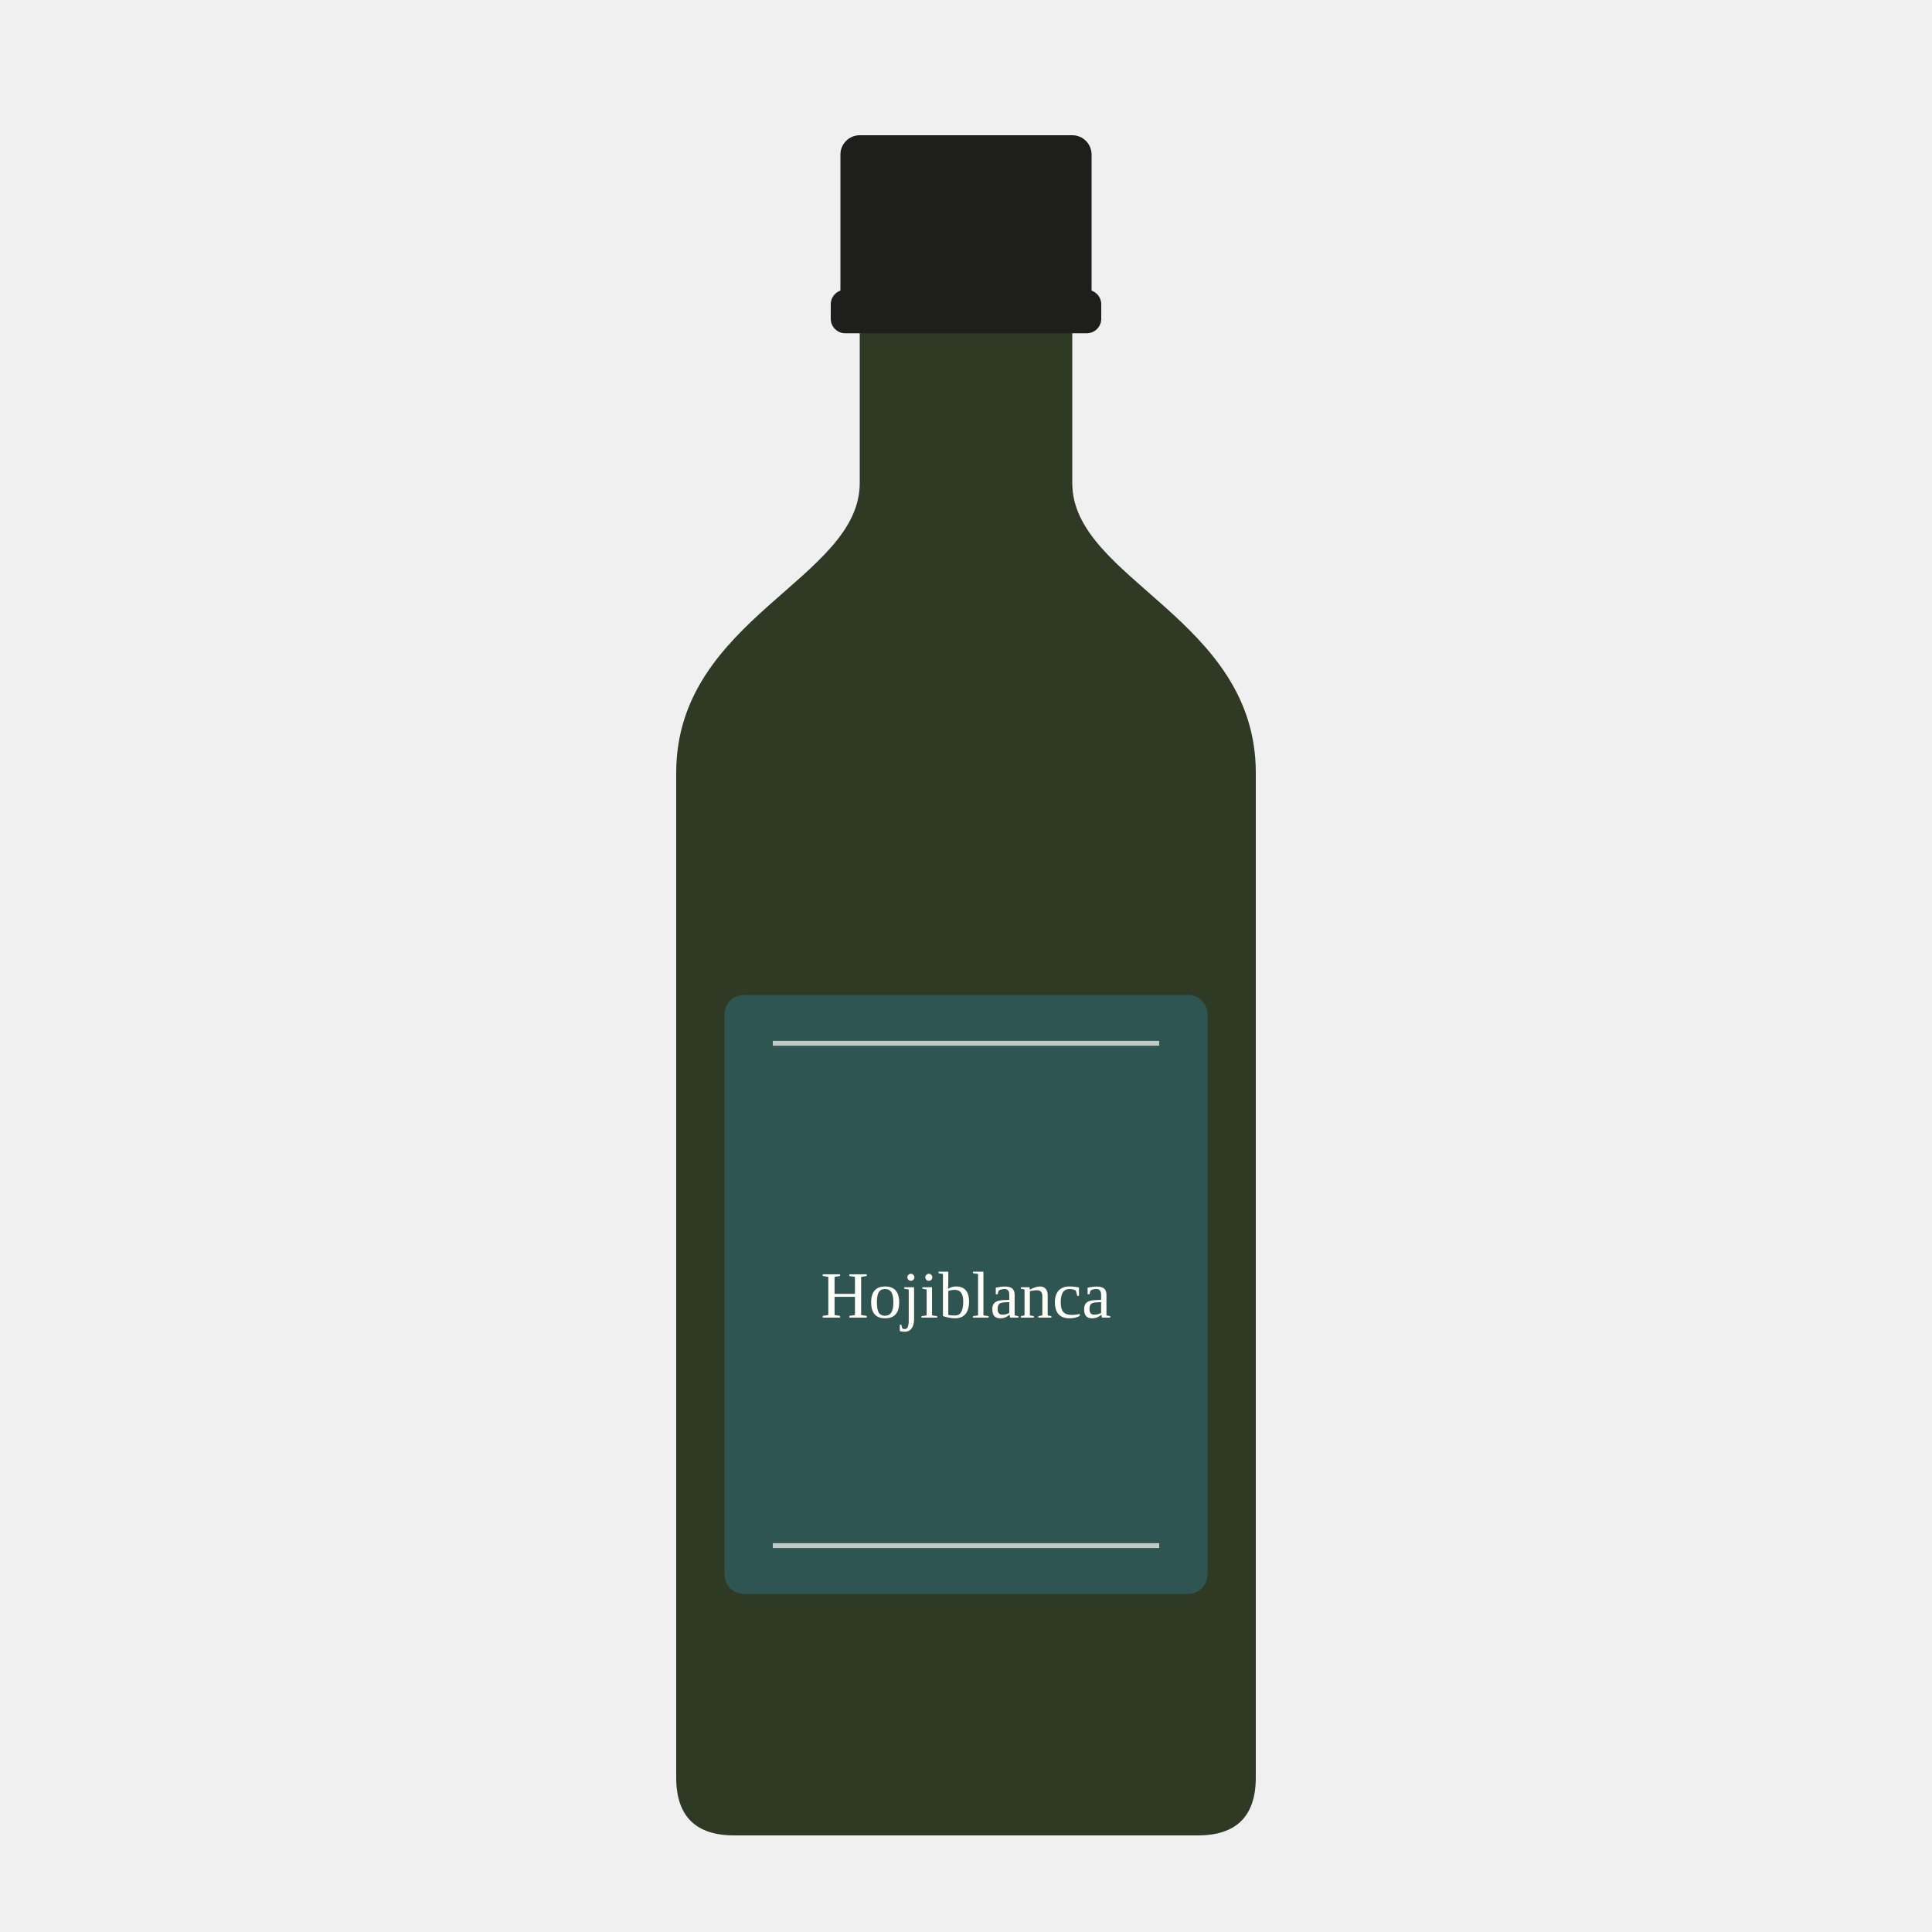
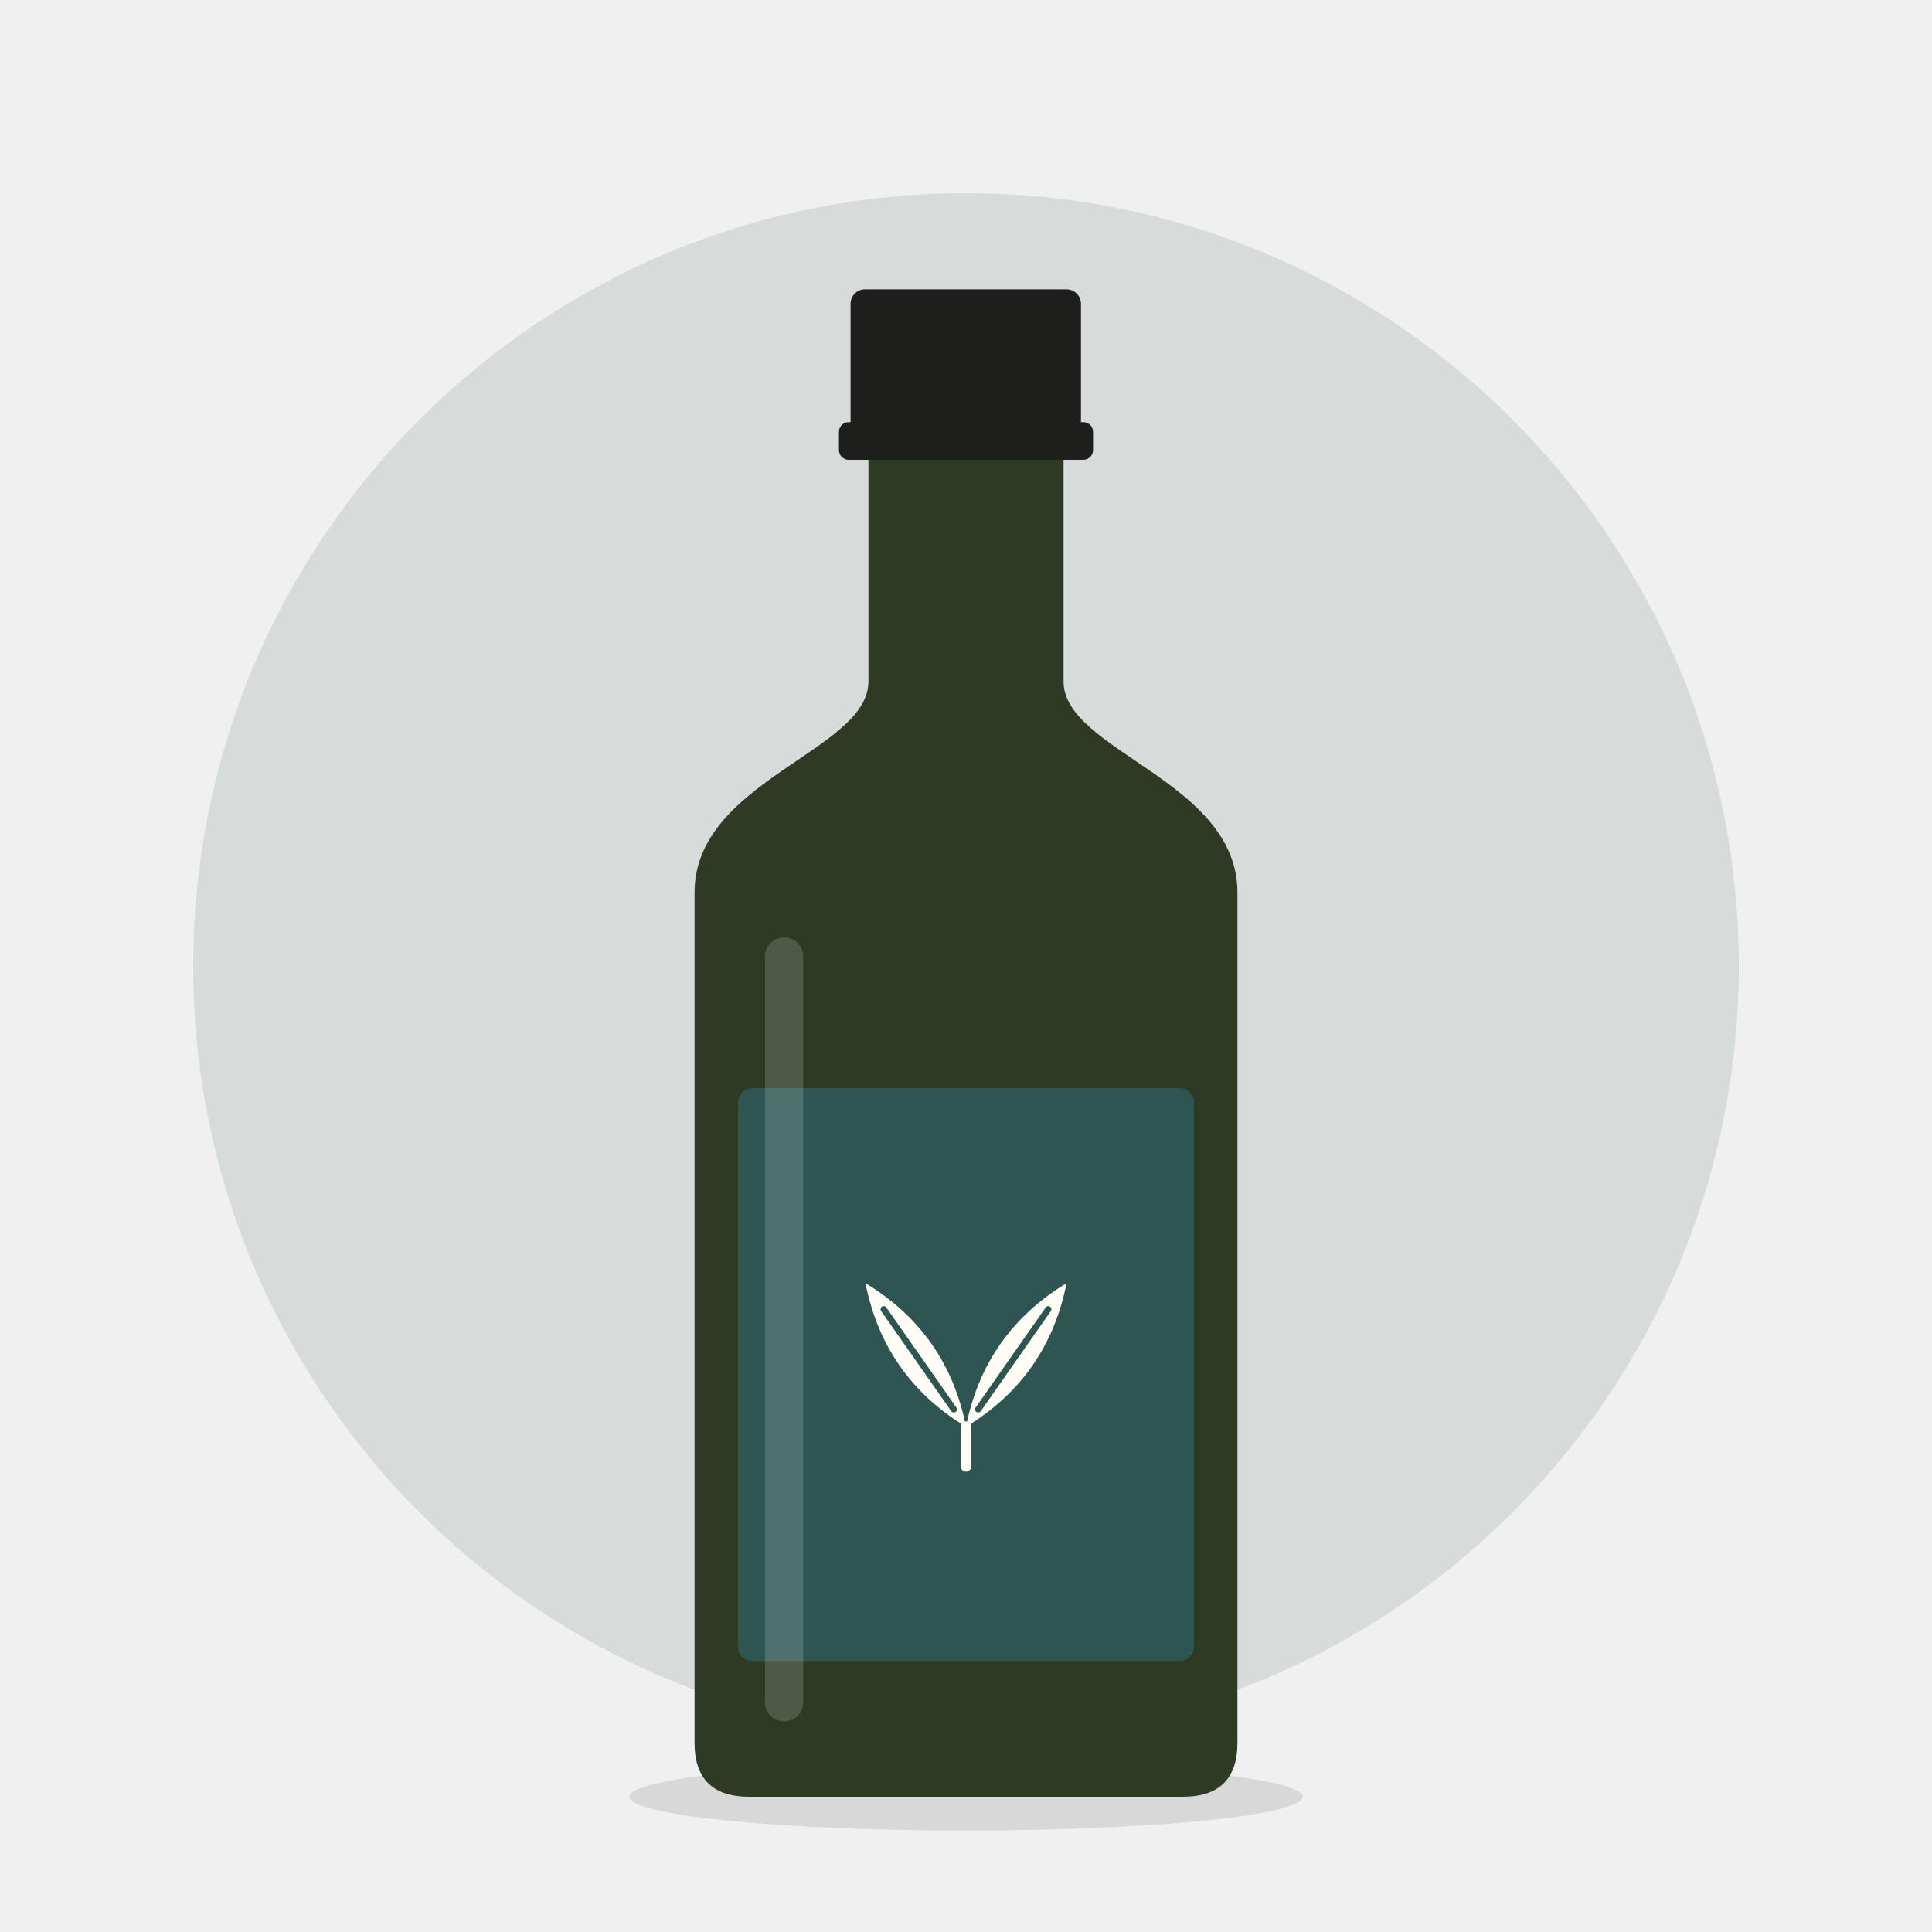
<svg xmlns="http://www.w3.org/2000/svg" viewBox="0 0 400 400" width="400" height="400" role="img">
-   <path d="M178 66 L178 100 C178 120 140 128 140 160 L140 368 Q140 380 152 380 L248 380 Q260 380 260 368 L260 160 C260 128 222 120 222 100 L222 66 Z" fill="#2E3A24" />
-   <rect x="172" y="60" width="56" height="9" rx="3" fill="#1E1E1C" />
-   <rect x="174" y="28" width="52" height="36" rx="4" fill="#1E1E1C" />
-   <rect x="150" y="206" width="100" height="124" rx="4" fill="#2F5552" />
-   <line x1="160" y1="216" x2="240" y2="216" stroke="#FFFDF5" stroke-width="1" stroke-opacity="0.7" />
-   <line x1="160" y1="320" x2="240" y2="320" stroke="#FFFDF5" stroke-width="1" stroke-opacity="0.7" />
-   <text x="200" y="272.8" text-anchor="middle" font-family="Georgia, 'Times New Roman', serif" font-size="13.7" fill="#FFFDF5">Hojiblanca</text>
+   <circle cx="200" cy="200" r="160" fill="#2F5552" fill-opacity="0.13" />
+   <ellipse cx="200" cy="372" rx="69.7" ry="7" fill="#000000" fill-opacity="0.1" />
+   <path d="M179.8 91.1 L179.8 141.1 C179.8 155.5 143.8 161.6 143.8 184.8 L143.8 360.8 Q143.8 372 155.1 372 L244.9 372 Q256.2 372 256.2 360.8 L256.2 184.8 C256.2 161.6 220.2 155.5 220.2 141.1 L220.2 91.1 Z" fill="#2E3A24" />
+   <rect x="176.1" y="59.9" width="47.7" height="31.2" rx="3" fill="#1E1E1C" />
+   <rect x="173.7" y="87.4" width="52.6" height="7.8" rx="2" fill="#1E1E1C" />
+   <rect x="152.8" y="225.3" width="94.4" height="118.6" rx="3" fill="#2F5552" />
+   <g transform="translate(200 295.4)">
+     <g transform="rotate(-55)">
+       <path d="M0 0 Q18.1 -8 36.3 0 Q18.1 8 0 0 Z" fill="#FFFDF5" />
+       <line x1="4.4" y1="0" x2="29.7" y2="0" stroke="#2F5552" stroke-width="1.3" stroke-linecap="round" />
+     </g>
+     <g transform="rotate(-125)">
+       <path d="M0 0 Q18.1 -8 36.3 0 Q18.1 8 0 0 Z" fill="#FFFDF5" />
+       <line x1="4.4" y1="0" x2="29.7" y2="0" stroke="#2F5552" stroke-width="1.3" stroke-linecap="round" />
+     </g>
+     <line x1="0" y1="0" x2="0" y2="8.2" stroke="#FFFDF5" stroke-width="2.2" stroke-linecap="round" />
+   </g>
+   <rect x="158.4" y="194.1" width="7.9" height="162.3" rx="3.9" fill="#FFFFFF" fill-opacity="0.16" />
</svg>
